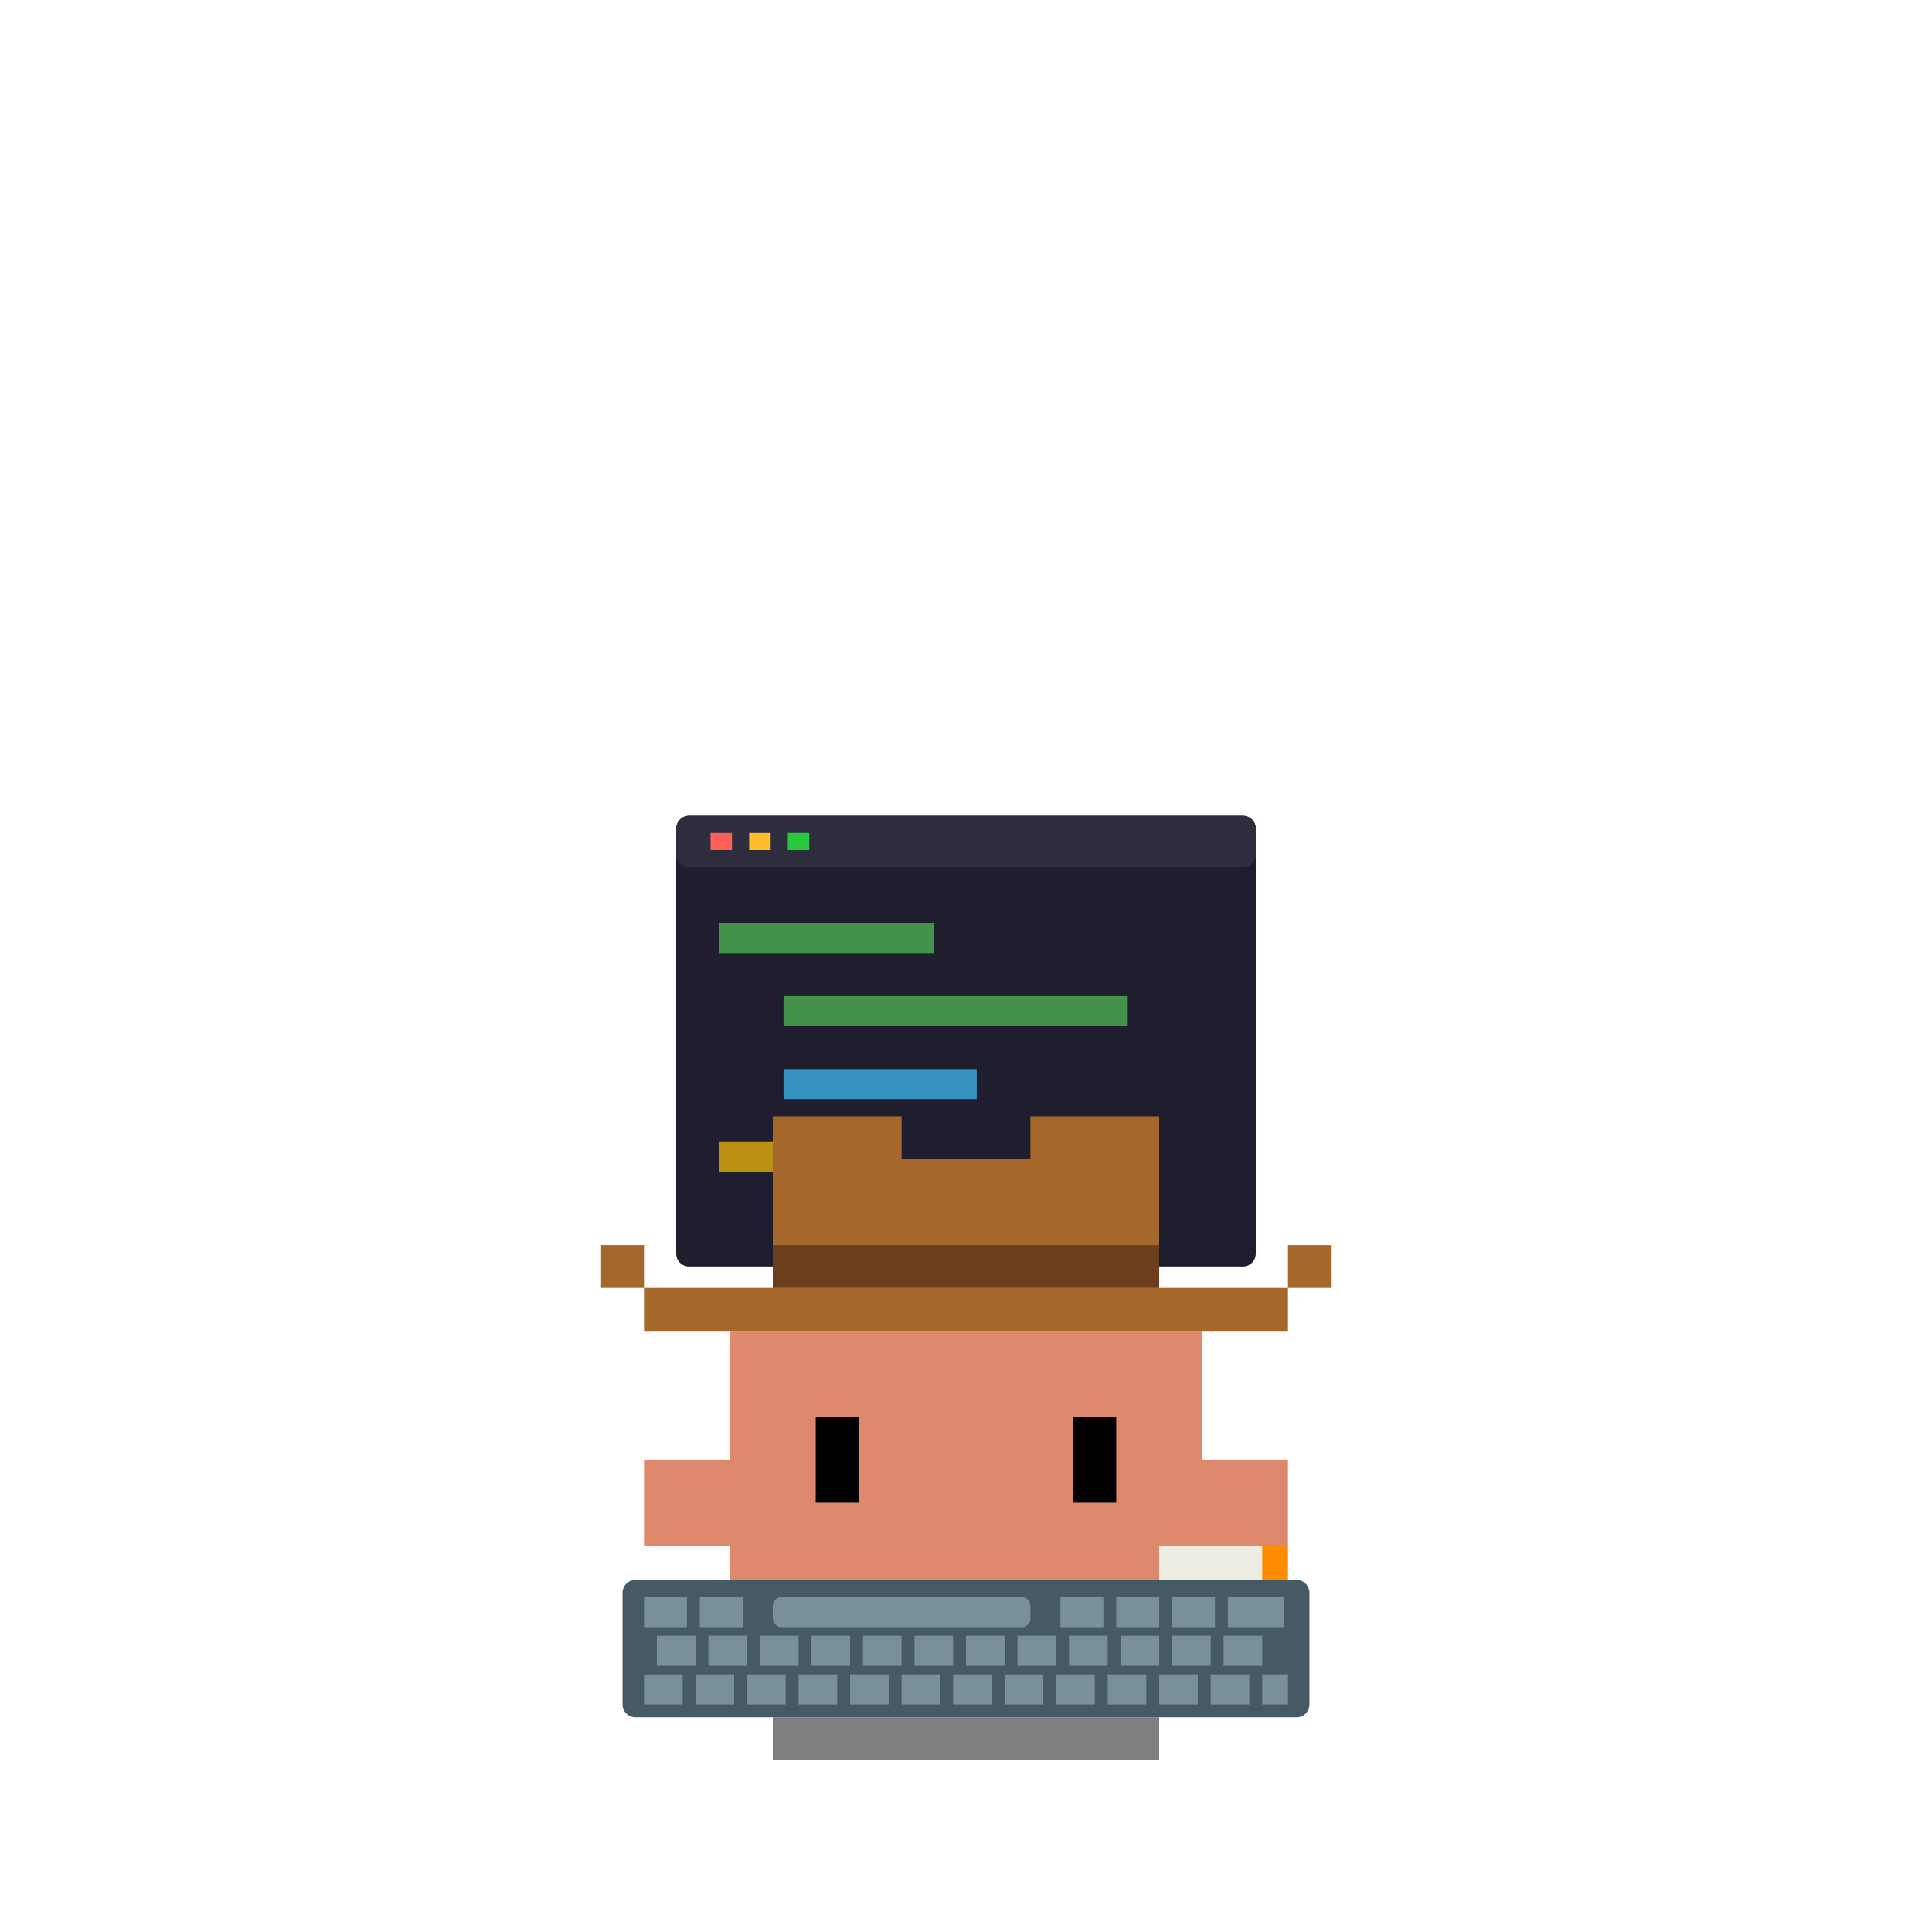
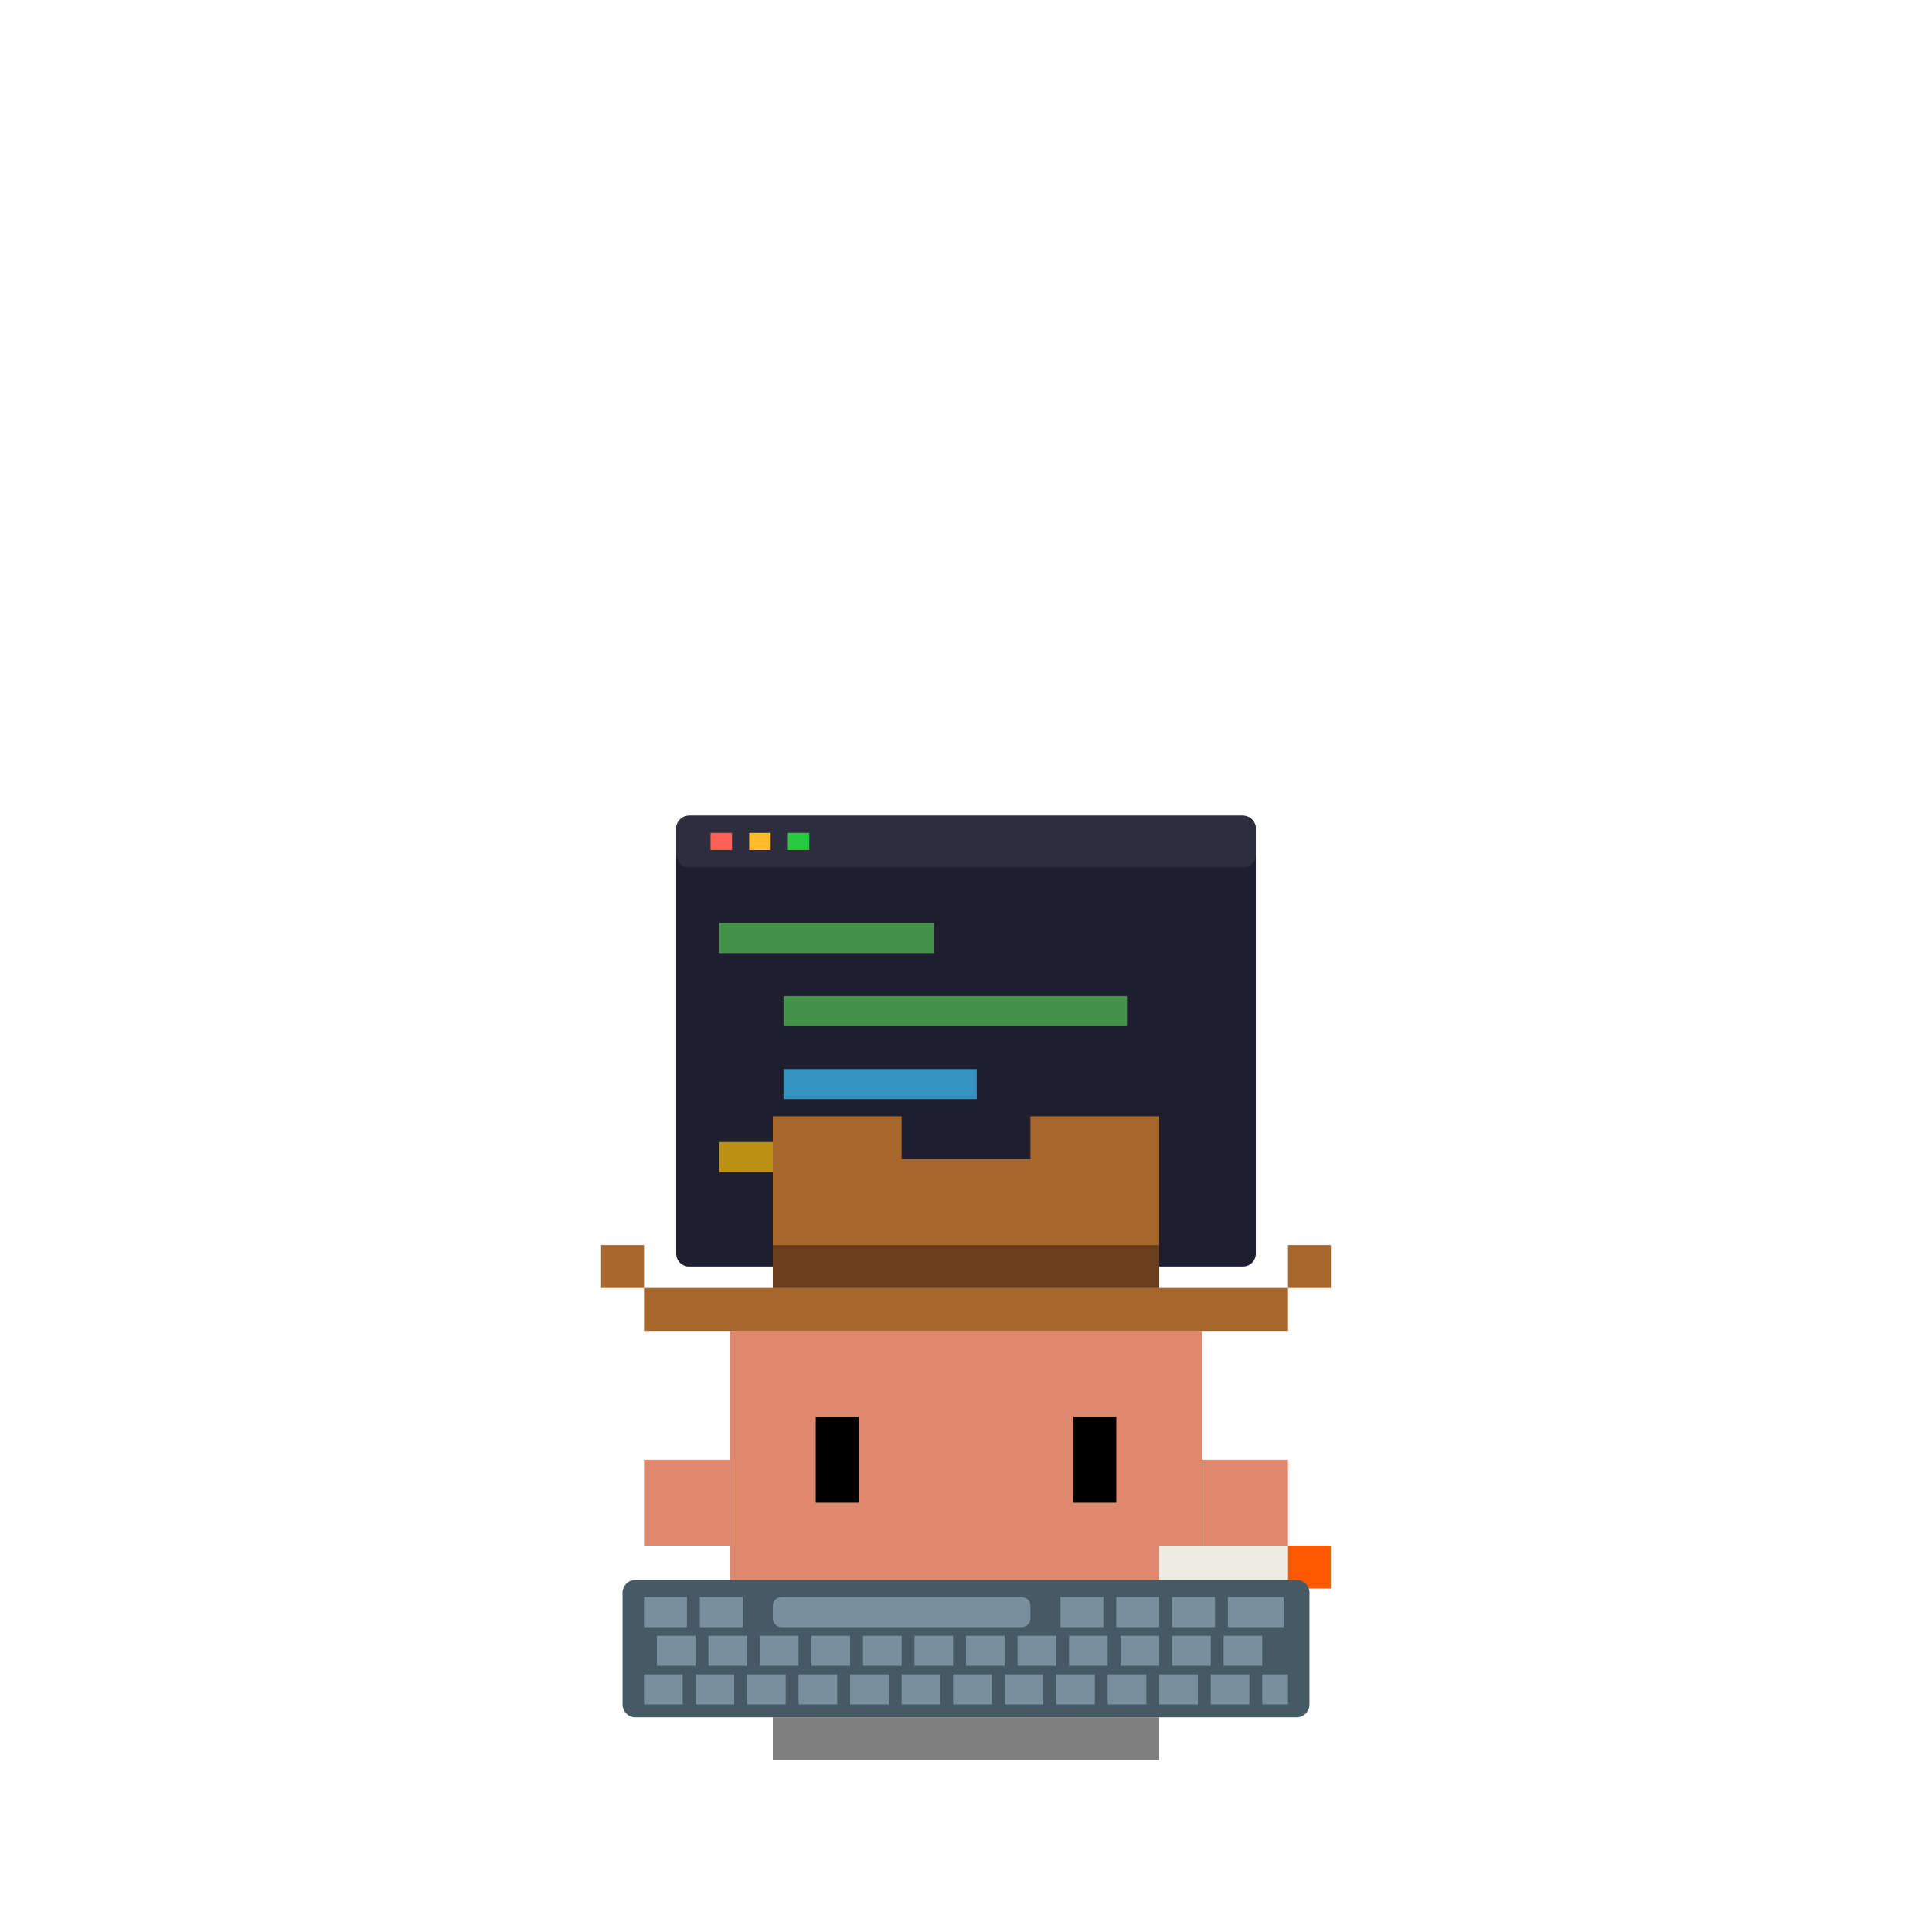
<svg xmlns="http://www.w3.org/2000/svg" viewBox="-15 -25 45 45" width="500" height="500">
  <defs>
    <style>
      /* ===== Body (KEEP) ===== */
      .body-bounce {
        transform-origin: 7.5px 15px;
        animation: body-bounce 0.35s infinite ease-in-out;
      }
      .breathe {
        transform-origin: 7.5px 13px;
        animation: breathe 3.2s infinite ease-in-out;
      }

      /* ===== Arms (KEEP) ===== */
      .arm-l-type {
        transform-origin: 2px 10px;
        animation: type-l 0.15s infinite ease-in-out;
      }
      .arm-r-type {
        transform-origin: 13px 10px;
        animation: type-r 0.12s infinite ease-in-out;
      }

      /* ===== Eyes ===== */
      .eyes-code {
        transform-origin: 7.5px 9px;
        animation: eye-code 10s infinite ease-in-out;
      }

      /* ===== Code lines: each line grows, holds, then slides up + fades ===== */
      .code-line {
        transform-box: fill-box;
        transform-origin: left center;
      }
      .cl1 { animation: cl1 6s infinite; }
      .cl2 { animation: cl2 6s infinite; }
      .cl3 { animation: cl3 6s infinite; }
      .cl4 { animation: cl4 6s infinite; }

      /* Key press flashes — different periods so they look random */
      .key-flash { opacity: 0; }
      .kf1 { animation: kflash 0.6s infinite; }
      .kf2 { animation: kflash 0.8s infinite; animation-delay: -0.25s; }
      .kf3 { animation: kflash 0.5s infinite; animation-delay: -0.1s; }
      .kf4 { animation: kflash 0.7s infinite; animation-delay: -0.45s; }
      .kf5 { animation: kflash 0.55s infinite; animation-delay: -0.3s; }
      .kf6 { animation: kflash 0.9s infinite; animation-delay: -0.5s; }

      /* Data particles (float up behind screen) */
      .data-bit { opacity: 0; animation: float-data 1.5s infinite linear; }
      .d1 { animation-delay: 0s; }
      .d2 { animation-delay: -0.4s; }
      .d3 { animation-delay: -0.8s; }
      .d4 { animation-delay: -1.2s; }

      /* Shadow */
      .shadow-anim {
        transform-origin: 7.5px 15.5px;
        animation: shadow-bob 0.4s infinite ease-in-out;
      }

      /* ==================== Keyframes ==================== */

      @keyframes body-bounce {
        0%, 100% { transform: translateY(0); }
        50% { transform: translateY(0.8px); }
      }
      @keyframes breathe {
        0%, 100% { transform: scale(1, 1) translate(0, 0); }
        50% { transform: scale(1.02, 0.98) translate(0, 0.5px); }
      }
      @keyframes shadow-bob {
        0%, 100% { transform: scaleX(1.02); opacity: 0.5; }
        50% { transform: scaleX(1.05); opacity: 0.55; }
      }

      @keyframes type-l {
        0%   { transform: rotate(-5deg); }
        25%  { transform: rotate(-38deg); }
        50%  { transform: rotate(-10deg); }
        75%  { transform: rotate(-30deg); }
        100% { transform: rotate(-5deg); }
      }
      @keyframes type-r {
        0%   { transform: rotate(5deg); }
        25%  { transform: rotate(38deg); }
        50%  { transform: rotate(10deg); }
        75%  { transform: rotate(30deg); }
        100% { transform: rotate(5deg); }
      }

      /* Eyes: long keyboard squint → 2 consecutive scans → keyboard */
      @keyframes eye-code {
        0%   { transform: translate(0, 1px) scaleY(0.6); }
        14%  { transform: translate(0, 1px) scaleY(0.6); }
        15%  { transform: translate(0, 1px) scaleY(0.1); }
        16%  { transform: translate(0, 1px) scaleY(0.6); }
        36%  { transform: translate(0, 1px) scaleY(0.6); }
        37%  { transform: translate(0, 1px) scaleY(0.1); }
        38%  { transform: translate(0, 1px) scaleY(0.6); }
        54%  { transform: translate(0, 1px) scaleY(0.6); }
        55%  { transform: translate(0, 1px) scaleY(0.1); }
        57%  { transform: translate(-1px, -0.5px) scaleY(1); }
        62%  { transform: translate(1.5px, -0.5px) scaleY(1); }
        64%  { transform: translate(-0.5px, -0.3px) scaleY(1); }
        69%  { transform: translate(1.5px, -0.5px) scaleY(1); }
        71%  { transform: translate(1px, -0.3px) scaleY(0.1); }
        73%  { transform: translate(0, 1px) scaleY(0.6); }
        89%  { transform: translate(0, 1px) scaleY(0.6); }
        90%  { transform: translate(0, 1px) scaleY(0.1); }
        91%  { transform: translate(0, 1px) scaleY(0.6); }
        100% { transform: translate(0, 1px) scaleY(0.6); }
      }

      /* Code lines: grow from left → hold → slide up + fade out
         Each line staggers by ~15%. Slide-up gives "scroll" feel.
         At 95-100% all invisible → brief blank → cycle restarts */
      @keyframes cl1 {
        0%        { transform: scaleX(0); opacity: 0; }
        3%        { transform: scaleX(0); opacity: 1; }
        13%       { transform: scaleX(1); opacity: 1; }
        13%, 78%  { transform: scaleX(1) translateY(0); opacity: 1; }
        88%       { transform: scaleX(1) translateY(-3px); opacity: 0; }
        89%, 100% { transform: scaleX(0) translateY(0); opacity: 0; }
      }
      @keyframes cl2 {
        0%, 14%   { transform: scaleX(0); opacity: 0; }
        15%       { transform: scaleX(0); opacity: 1; }
        27%       { transform: scaleX(1); opacity: 1; }
        27%, 82%  { transform: scaleX(1) translateY(0); opacity: 1; }
        91%       { transform: scaleX(1) translateY(-3px); opacity: 0; }
        92%, 100% { transform: scaleX(0) translateY(0); opacity: 0; }
      }
      @keyframes cl3 {
        0%, 29%   { transform: scaleX(0); opacity: 0; }
        30%       { transform: scaleX(0); opacity: 1; }
        42%       { transform: scaleX(1); opacity: 1; }
        42%, 85%  { transform: scaleX(1) translateY(0); opacity: 1; }
        93%       { transform: scaleX(1) translateY(-3px); opacity: 0; }
        94%, 100% { transform: scaleX(0) translateY(0); opacity: 0; }
      }
      @keyframes cl4 {
        0%, 44%   { transform: scaleX(0); opacity: 0; }
        45%       { transform: scaleX(0); opacity: 1; }
        57%       { transform: scaleX(1); opacity: 1; }
        57%, 88%  { transform: scaleX(1) translateY(0); opacity: 1; }
        95%       { transform: scaleX(1) translateY(-3px); opacity: 0; }
        96%, 100% { transform: scaleX(0) translateY(0); opacity: 0; }
      }

      /* Key flash: brief bright pulse, mostly off */
      @keyframes kflash {
        0%, 70%, 100% { opacity: 0; }
        35% { opacity: 0.8; }
      }

      @keyframes float-data {
        0%   { transform: translateY(0) scale(0.5); opacity: 0; }
        10%  { opacity: 0.8; }
        100% { transform: translateY(-17px) scale(1); opacity: 0; }
      }
    </style>
    <g id="pixel-packet">
      <rect x="0" y="0" width="1.5" height="1.5" />
    </g>
  </defs>
  <rect class="shadow-anim" x="3" y="15" width="9" height="1" fill="#000" opacity="0.5" />
  <g fill="#40C4FF">
    <use href="#pixel-packet" class="data-bit d1" x="3" y="7" />
    <use href="#pixel-packet" class="data-bit d2" x="7" y="8" />
    <use href="#pixel-packet" class="data-bit d3" x="11" y="7" />
    <use href="#pixel-packet" class="data-bit d4" x="5" y="8" />
  </g>
  <g id="screen" transform="translate(1.25, 0)">
    <rect x="-0.5" y="-6" width="13.5" height="10.5" fill="#1E1E2E" rx="0.3" />
    <rect x="-0.5" y="-6" width="13.5" height="1.2" fill="#2D2D3D" rx="0.3" />
    <rect x="0.3" y="-5.6" width="0.5" height="0.4" fill="#FF5F56" />
    <rect x="1.2" y="-5.6" width="0.5" height="0.4" fill="#FFBD2E" />
    <rect x="2.1" y="-5.6" width="0.5" height="0.4" fill="#27C93F" />
    <rect class="code-line cl1" x="0.5" y="-3.5" width="5" height="0.7" fill="#4CAF50" opacity="0.8" />
    <rect class="code-line cl2" x="2" y="-1.8" width="8" height="0.7" fill="#4CAF50" opacity="0.8" />
    <rect class="code-line cl3" x="2" y="-0.1" width="4.5" height="0.7" fill="#40C4FF" opacity="0.7" />
    <rect class="code-line cl4" x="0.5" y="1.6" width="2" height="0.7" fill="#FFC107" opacity="0.7" />
  </g>
  <g class="body-bounce">
    <g class="breathe">
      <g fill="#DE886D">
        <rect x="3" y="13" width="1" height="2" />
        <rect x="5" y="13" width="1" height="2" />
        <rect x="9" y="13" width="1" height="2" />
        <rect x="11" y="13" width="1" height="2" />
        <rect x="2" y="6" width="11" height="7" />
        <g class="od-hat">
          <rect x="-1" y="4" width="1" height="1" fill="#A5682A" />
          <rect x="15" y="4" width="1" height="1" fill="#A5682A" />
          <rect x="0" y="5" width="15" height="1" fill="#A5682A" />
          <rect x="3" y="2" width="9" height="3" fill="#A5682A" />
          <rect x="3" y="1" width="3" height="1" fill="#A5682A" />
          <rect x="9" y="1" width="3" height="1" fill="#A5682A" />
          <rect x="3" y="4" width="9" height="1" fill="#6B3E1D" />
        </g>
        <g class="od-cig" style="display:inline">
          <rect x="12" y="11" width="3" height="1" fill="#EDEDE3" />
-           <rect x="14.4" y="11" width="0.6" height="1" fill="#FF8C00" class="od-ember" />
+           <rect x="15" y="11" width="1" height="1" fill="#FF5A00" class="od-ember" />
          <rect x="14" y="9.4" width="0.8" height="0.8" fill="#9E9E9E" class="od-smoke od-s1" />
          <rect x="14.2" y="7.4" width="0.7" height="0.7" fill="#B0B0B0" class="od-smoke od-s2" />
          <rect x="13.8" y="5.4" width="0.6" height="0.6" fill="#C4C4C4" class="od-smoke od-s3" />
        </g>
      </g>
      <g class="eyes-code" fill="#000">
        <rect x="4" y="8" width="1" height="2" />
        <rect x="10" y="8" width="1" height="2" />
      </g>
    </g>
  </g>
  <g id="keyboard" transform="translate(-0.5, 11.8)">
    <rect x="0" y="0" width="16" height="3.2" fill="#455A64" rx="0.3" />
    <g fill="#78909C">
      <rect x="0.5" y="0.4" width="1" height="0.7" />
      <rect x="1.8" y="0.4" width="1" height="0.7" />
      <rect x="3.5" y="0.4" width="6" height="0.7" rx="0.2" />
      <rect x="10.2" y="0.4" width="1" height="0.7" />
      <rect x="11.5" y="0.4" width="1" height="0.7" />
      <rect x="12.8" y="0.4" width="1" height="0.7" />
      <rect x="14.1" y="0.4" width="1.3" height="0.7" />
    </g>
    <g fill="#78909C">
      <rect x="0.8" y="1.3" width="0.9" height="0.7" />
      <rect x="2.0" y="1.3" width="0.9" height="0.7" />
      <rect x="3.2" y="1.3" width="0.9" height="0.7" />
      <rect x="4.4" y="1.3" width="0.9" height="0.7" />
      <rect x="5.6" y="1.3" width="0.9" height="0.7" />
      <rect x="6.8" y="1.3" width="0.9" height="0.7" />
      <rect x="8.0" y="1.3" width="0.9" height="0.7" />
      <rect x="9.2" y="1.3" width="0.9" height="0.7" />
      <rect x="10.4" y="1.3" width="0.9" height="0.7" />
      <rect x="11.6" y="1.3" width="0.9" height="0.7" />
      <rect x="12.8" y="1.3" width="0.9" height="0.7" />
      <rect x="14.0" y="1.3" width="0.9" height="0.7" />
    </g>
    <g fill="#78909C">
      <rect x="0.5" y="2.2" width="0.9" height="0.7" />
      <rect x="1.7" y="2.2" width="0.9" height="0.7" />
      <rect x="2.9" y="2.2" width="0.9" height="0.7" />
      <rect x="4.1" y="2.2" width="0.9" height="0.7" />
      <rect x="5.3" y="2.2" width="0.9" height="0.7" />
      <rect x="6.5" y="2.2" width="0.9" height="0.7" />
      <rect x="7.7" y="2.2" width="0.9" height="0.7" />
      <rect x="8.9" y="2.2" width="0.9" height="0.7" />
      <rect x="10.1" y="2.2" width="0.9" height="0.7" />
      <rect x="11.3" y="2.2" width="0.9" height="0.7" />
      <rect x="12.5" y="2.2" width="0.9" height="0.7" />
      <rect x="13.7" y="2.2" width="0.9" height="0.7" />
      <rect x="14.9" y="2.2" width="0.6" height="0.7" />
    </g>
    <g fill="#B0BEC5">
      <rect class="key-flash kf1" x="4.4" y="1.3" width="0.9" height="0.7" />
      <rect class="key-flash kf2" x="9.2" y="1.3" width="0.9" height="0.7" />
      <rect class="key-flash kf3" x="2.9" y="2.2" width="0.9" height="0.7" />
      <rect class="key-flash kf4" x="7.7" y="2.2" width="0.9" height="0.7" />
      <rect class="key-flash kf5" x="11.6" y="1.3" width="0.9" height="0.7" />
      <rect class="key-flash kf6" x="3.5" y="0.4" width="6" height="0.7" rx="0.2" />
    </g>
  </g>
  <g class="body-bounce">
    <g class="breathe">
      <g fill="#DE886D">
        <g class="arm-l-type">
          <rect x="0" y="9" width="2" height="2" />
        </g>
        <g class="arm-r-type">
          <rect x="13" y="9" width="2" height="2" />
        </g>
      </g>
    </g>
  </g>
-   <style>.od-ember{animation:od-ember 1.6s infinite ease-in-out}@keyframes od-ember{0%,100%{opacity:.55}50%{opacity:1}}.od-smoke{opacity:0}.od-s1{animation:od-rise 3s infinite linear}.od-s2{animation:od-rise 3s infinite linear;animation-delay:1s}.od-s3{animation:od-rise 3s infinite linear;animation-delay:2s}@keyframes od-rise{0%{transform:translate(0,1.5px);opacity:0}25%{opacity:.8}100%{transform:translate(1px,-4px);opacity:0}}</style>
+   <style>.od-ember{animation:od-ember 1.6s infinite ease-in-out}@keyframes od-ember{0%,100%{fill:#E03A00;opacity:.85}50%{fill:#FF7A1A;opacity:1}}.od-smoke{opacity:0}.od-s1{animation:od-rise 3s infinite linear}.od-s2{animation:od-rise 3s infinite linear;animation-delay:1s}.od-s3{animation:od-rise 3s infinite linear;animation-delay:2s}@keyframes od-rise{0%{transform:translate(0,1.5px);opacity:0}25%{opacity:.8}100%{transform:translate(1px,-4px);opacity:0}}</style>
</svg>
